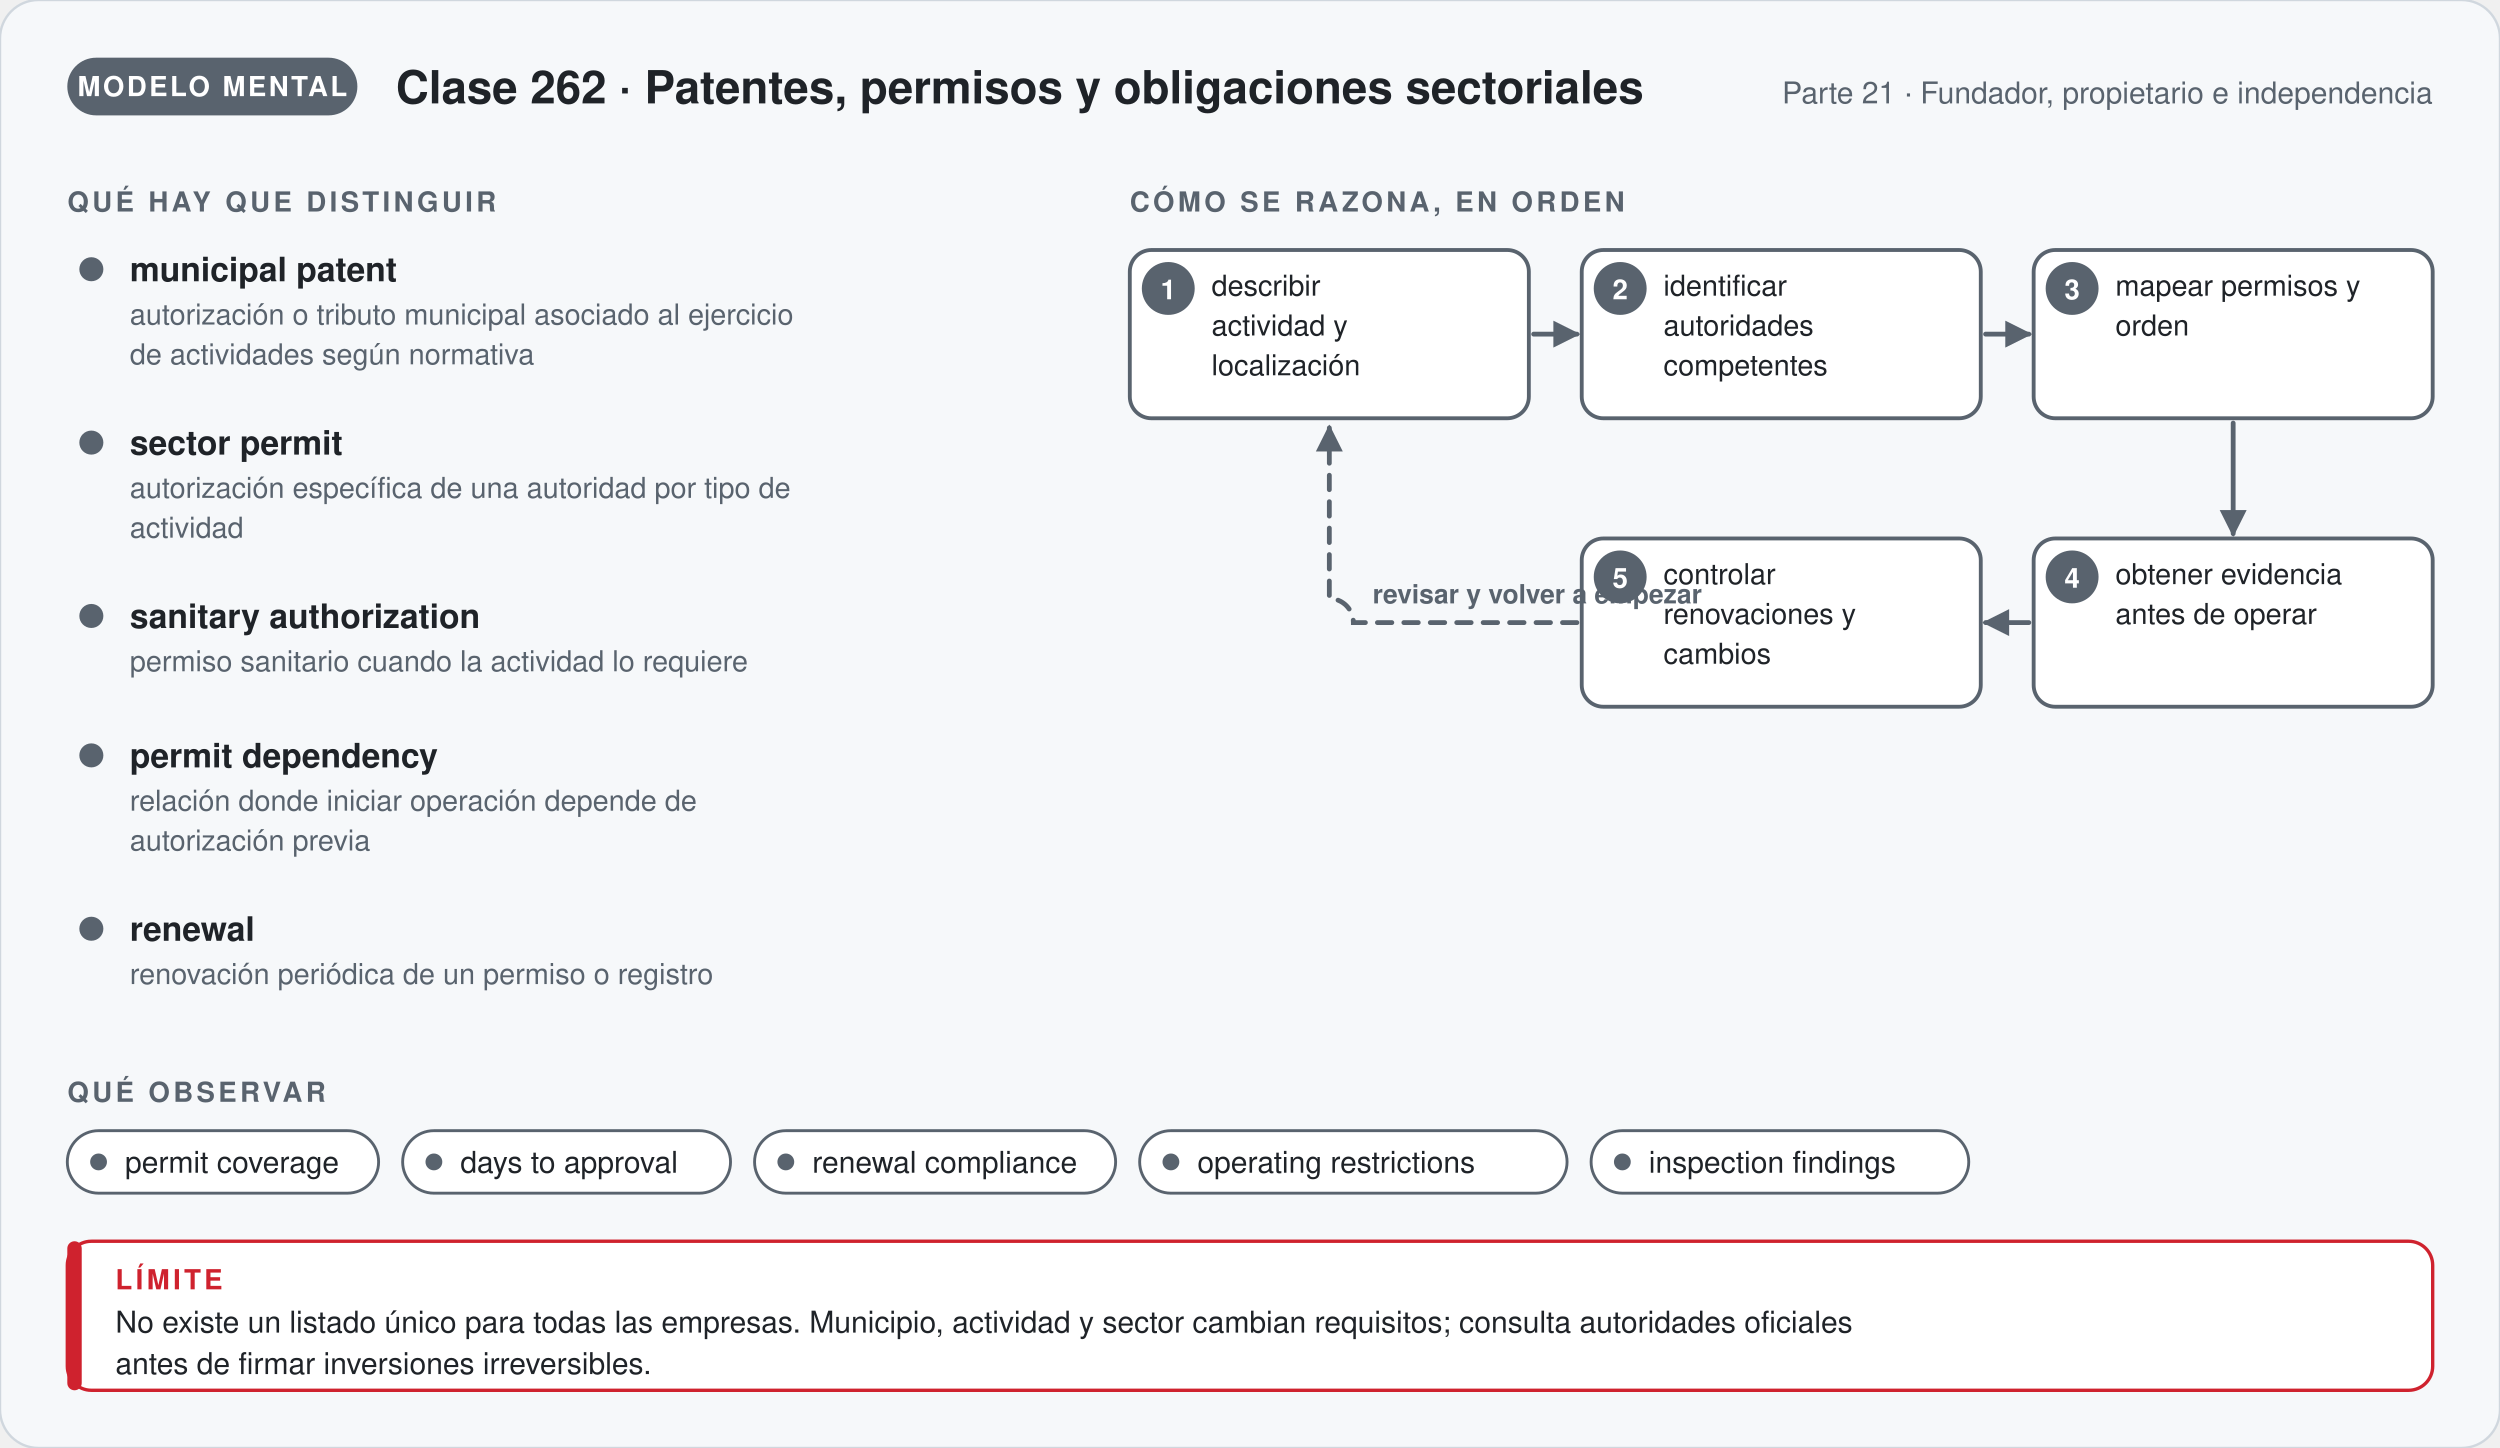
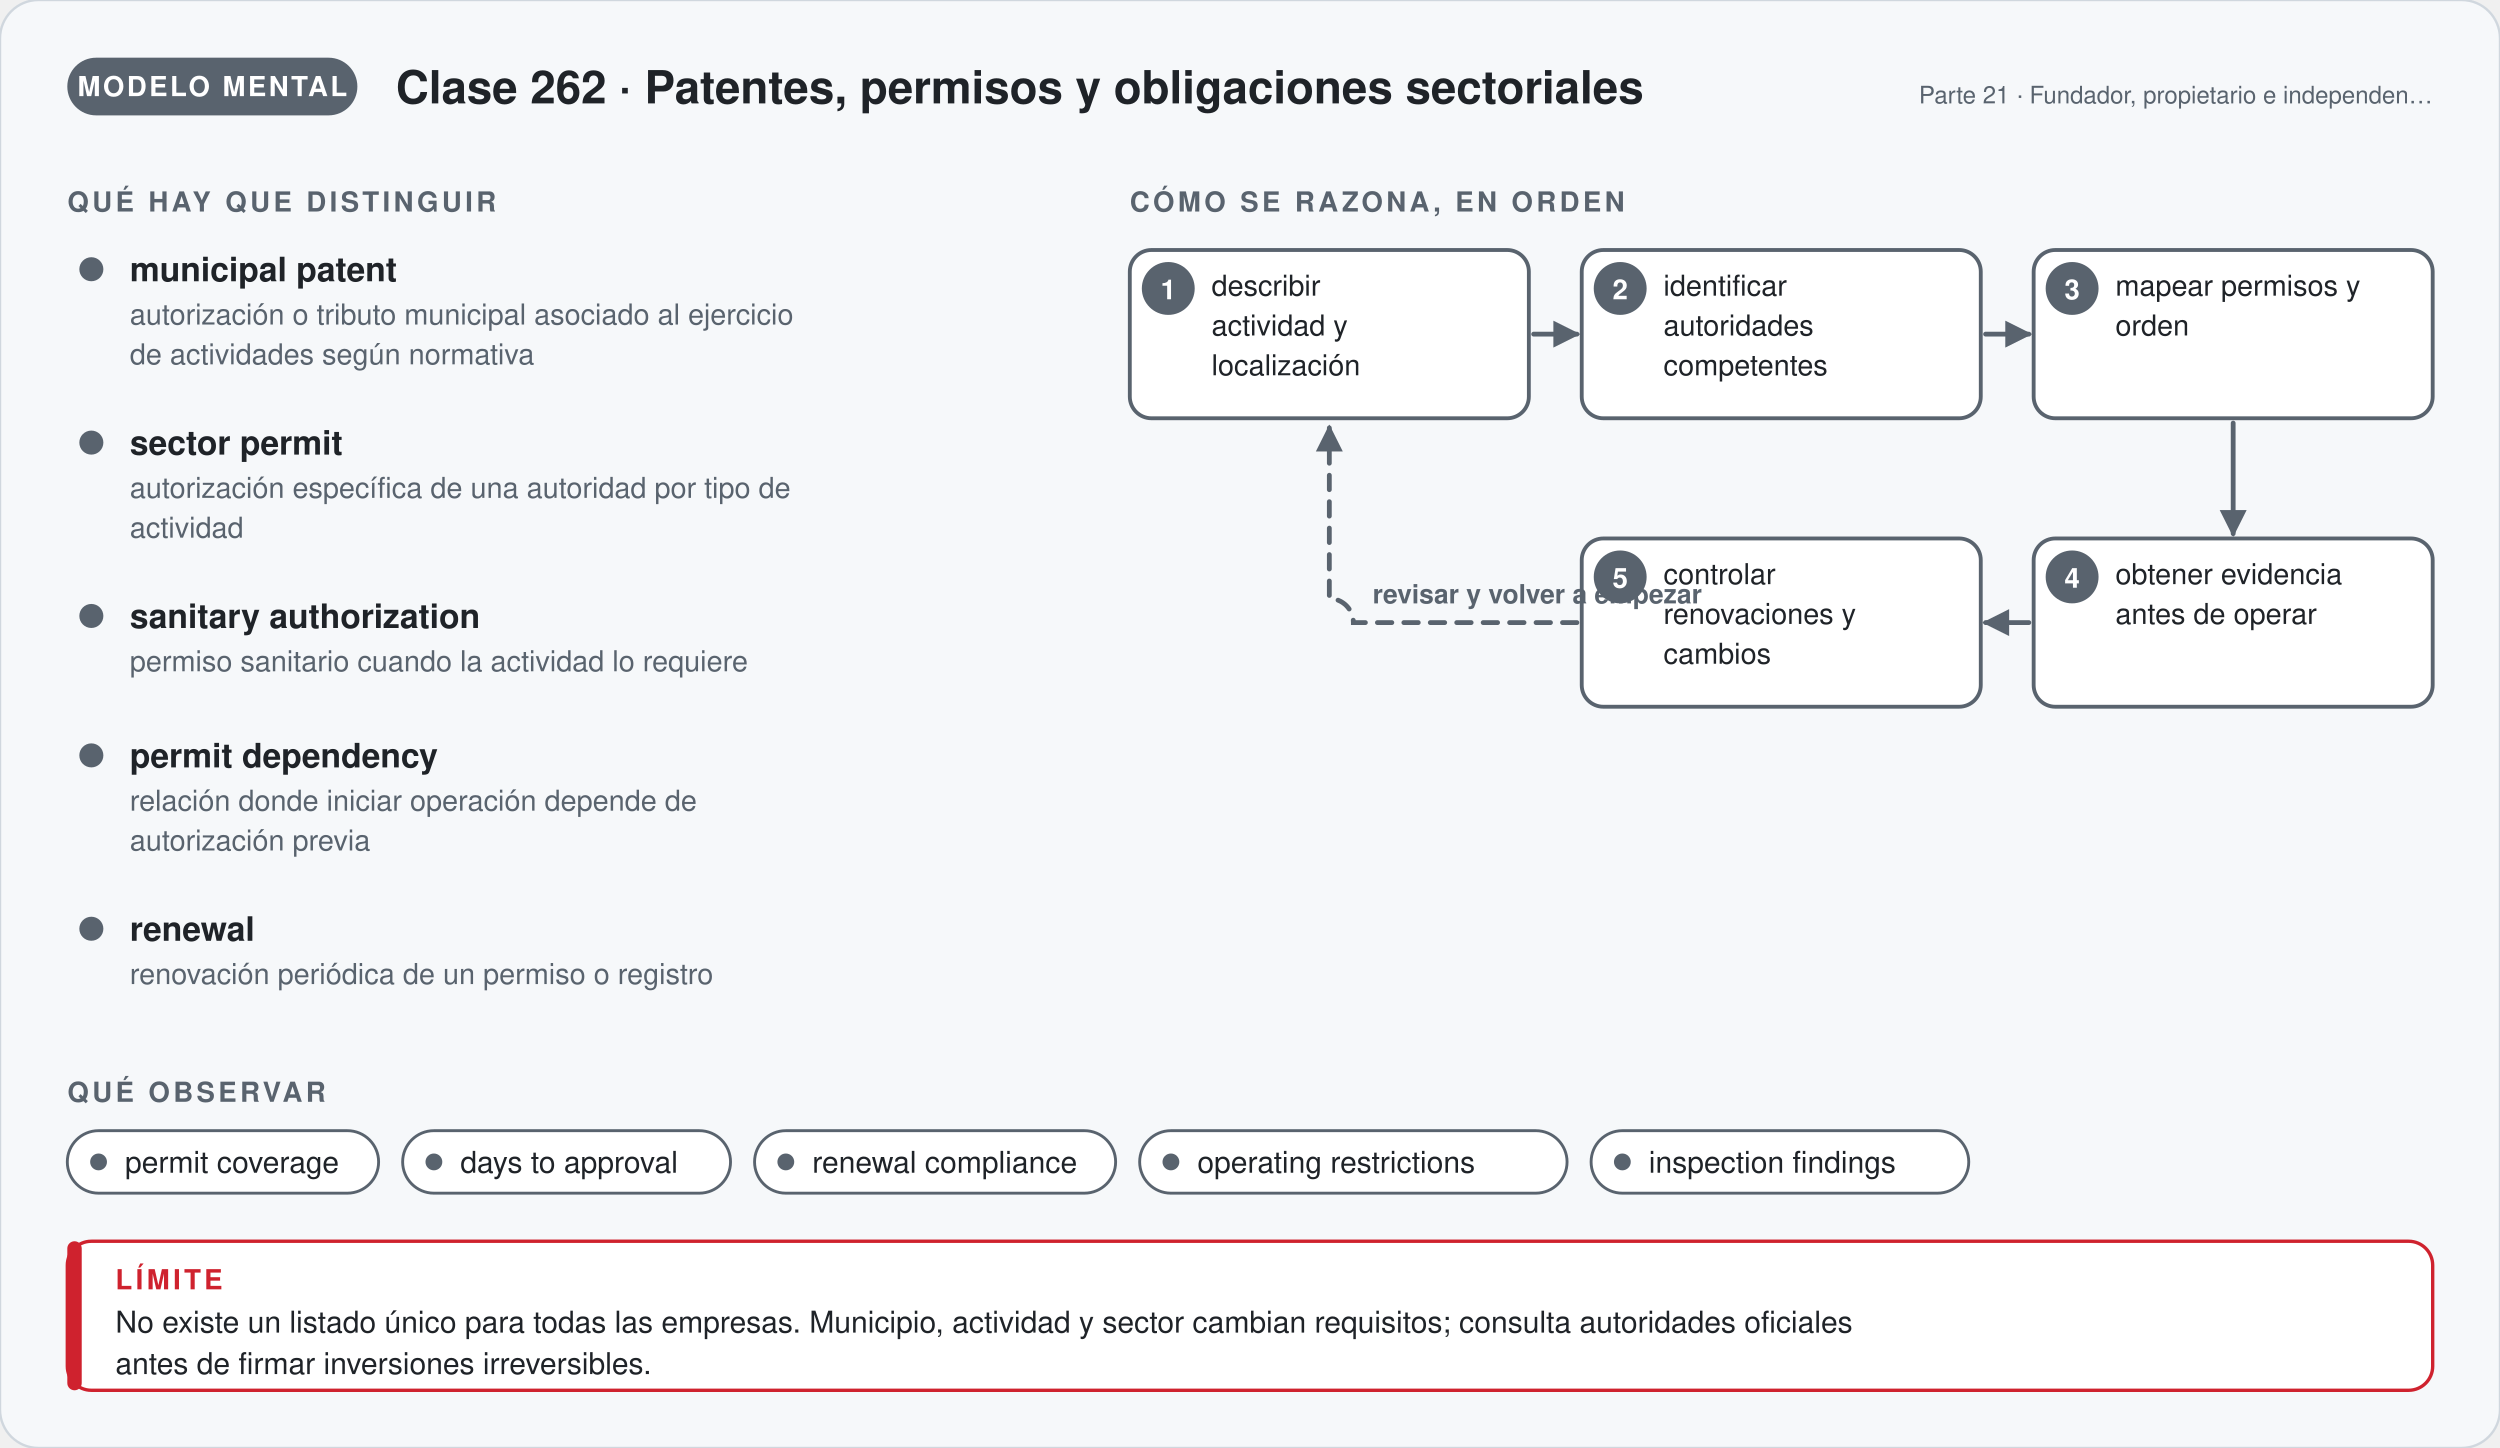
<svg xmlns="http://www.w3.org/2000/svg" viewBox="0 0 1040 602.36" width="1040" role="img" aria-labelledby="t-g262 d-g262" font-family="'Segoe UI', 'Helvetica Neue', Helvetica, Arial, sans-serif">
  <defs>
    <marker id="p-g262" viewBox="0 0 10 10" refX="8" refY="5" markerWidth="7" markerHeight="7" orient="auto">
      <path d="M1,1 L9,5 L1,9 Z" fill="#59636e" />
    </marker>
  </defs>
  <rect width="1040" height="602.36" rx="16" fill="#f6f8fa" stroke="#d0d7de" />
  <rect x="28" y="24" width="120.67" height="24" rx="12" fill="#59636e" />
  <text x="88.335" y="40" font-size="11.5" font-weight="700" fill="#ffffff" text-anchor="middle" letter-spacing="1">MODELO MENTAL</text>
  <text x="164.67" y="43" font-size="19" font-weight="700" fill="#1f2328" text-anchor="start">Clase 262 · Patentes, permisos y obligaciones sectoriales</text>
-   <text x="1012" y="43" font-size="12.5" font-weight="400" fill="#59636e" text-anchor="end">Parte 21 · Fundador, propietario e independencia</text>
+   <text x="1012" y="43" font-size="10" font-weight="400" fill="#59636e" text-anchor="end">Parte 21 · Fundador, propietario e independen…</text>
  <text x="28" y="88" font-size="11.5" font-weight="700" fill="#59636e" text-anchor="start" letter-spacing="1.4">QUÉ HAY QUE DISTINGUIR</text>
  <circle cx="38" cy="112" r="5" fill="#59636e" />
  <text x="54" y="117" font-size="14" font-weight="700" fill="#1f2328" text-anchor="start">municipal patent</text>
  <text x="54" y="135" font-size="12" font-weight="400" fill="#59636e" text-anchor="start">autorización o tributo municipal asociado al ejercicio</text>
  <text x="54" y="151.56" font-size="12" font-weight="400" fill="#59636e" text-anchor="start">de actividades según normativa</text>
  <circle cx="38" cy="184.12" r="5" fill="#59636e" />
  <text x="54" y="189.12" font-size="14" font-weight="700" fill="#1f2328" text-anchor="start">sector permit</text>
  <text x="54" y="207.12" font-size="12" font-weight="400" fill="#59636e" text-anchor="start">autorización específica de una autoridad por tipo de</text>
  <text x="54" y="223.68" font-size="12" font-weight="400" fill="#59636e" text-anchor="start">actividad</text>
  <circle cx="38" cy="256.24" r="5" fill="#59636e" />
  <text x="54" y="261.24" font-size="14" font-weight="700" fill="#1f2328" text-anchor="start">sanitary authorization</text>
  <text x="54" y="279.24" font-size="12" font-weight="400" fill="#59636e" text-anchor="start">permiso sanitario cuando la actividad lo requiere</text>
  <circle cx="38" cy="314.24" r="5" fill="#59636e" />
  <text x="54" y="319.24" font-size="14" font-weight="700" fill="#1f2328" text-anchor="start">permit dependency</text>
  <text x="54" y="337.24" font-size="12" font-weight="400" fill="#59636e" text-anchor="start">relación donde iniciar operación depende de</text>
  <text x="54" y="353.8" font-size="12" font-weight="400" fill="#59636e" text-anchor="start">autorización previa</text>
  <circle cx="38" cy="386.36" r="5" fill="#59636e" />
  <text x="54" y="391.36" font-size="14" font-weight="700" fill="#1f2328" text-anchor="start">renewal</text>
  <text x="54" y="409.36" font-size="12" font-weight="400" fill="#59636e" text-anchor="start">renovación periódica de un permiso o registro</text>
  <text x="470" y="88" font-size="11.5" font-weight="700" fill="#59636e" text-anchor="start" letter-spacing="1.4">CÓMO SE RAZONA, EN ORDEN</text>
  <rect x="470" y="104" width="166" height="70" rx="9" fill="#ffffff" stroke="#59636e" stroke-width="1.6" />
  <circle cx="486.0" cy="120" r="11" fill="#59636e" />
  <text x="486" y="124.5" font-size="11.5" font-weight="700" fill="#ffffff" text-anchor="middle">1</text>
  <text x="504" y="123" font-size="12" font-weight="400" fill="#1f2328" text-anchor="start">describir</text>
  <text x="504" y="139.56" font-size="12" font-weight="400" fill="#1f2328" text-anchor="start">actividad y</text>
  <text x="504" y="156.12" font-size="12" font-weight="400" fill="#1f2328" text-anchor="start">localización</text>
  <rect x="658" y="104" width="166" height="70" rx="9" fill="#ffffff" stroke="#59636e" stroke-width="1.6" />
  <circle cx="674.0" cy="120" r="11" fill="#59636e" />
  <text x="674" y="124.5" font-size="11.5" font-weight="700" fill="#ffffff" text-anchor="middle">2</text>
  <text x="692" y="123" font-size="12" font-weight="400" fill="#1f2328" text-anchor="start">identificar</text>
  <text x="692" y="139.56" font-size="12" font-weight="400" fill="#1f2328" text-anchor="start">autoridades</text>
  <text x="692" y="156.12" font-size="12" font-weight="400" fill="#1f2328" text-anchor="start">competentes</text>
  <rect x="846" y="104" width="166" height="70" rx="9" fill="#ffffff" stroke="#59636e" stroke-width="1.6" />
  <circle cx="862.0" cy="120" r="11" fill="#59636e" />
  <text x="862" y="124.5" font-size="11.5" font-weight="700" fill="#ffffff" text-anchor="middle">3</text>
  <text x="880" y="123" font-size="12" font-weight="400" fill="#1f2328" text-anchor="start">mapear permisos y</text>
  <text x="880" y="139.56" font-size="12" font-weight="400" fill="#1f2328" text-anchor="start">orden</text>
  <rect x="846" y="224" width="166" height="70" rx="9" fill="#ffffff" stroke="#59636e" stroke-width="1.6" />
  <circle cx="862.0" cy="240" r="11" fill="#59636e" />
  <text x="862" y="244.5" font-size="11.5" font-weight="700" fill="#ffffff" text-anchor="middle">4</text>
  <text x="880" y="243" font-size="12" font-weight="400" fill="#1f2328" text-anchor="start">obtener evidencia</text>
  <text x="880" y="259.56" font-size="12" font-weight="400" fill="#1f2328" text-anchor="start">antes de operar</text>
  <rect x="658" y="224" width="166" height="70" rx="9" fill="#ffffff" stroke="#59636e" stroke-width="1.6" />
  <circle cx="674.0" cy="240" r="11" fill="#59636e" />
  <text x="674" y="244.5" font-size="11.5" font-weight="700" fill="#ffffff" text-anchor="middle">5</text>
  <text x="692" y="243" font-size="12" font-weight="400" fill="#1f2328" text-anchor="start">controlar</text>
  <text x="692" y="259.56" font-size="12" font-weight="400" fill="#1f2328" text-anchor="start">renovaciones y</text>
  <text x="692" y="276.12" font-size="12" font-weight="400" fill="#1f2328" text-anchor="start">cambios</text>
  <path d="M638,139 L656,139" stroke="#59636e" stroke-width="2" fill="none" stroke-linecap="round" marker-end="url(#p-g262)" />
  <path d="M826,139 L844,139" stroke="#59636e" stroke-width="2" fill="none" stroke-linecap="round" marker-end="url(#p-g262)" />
  <path d="M929,176 L929,222" stroke="#59636e" stroke-width="2" fill="none" stroke-linecap="round" marker-end="url(#p-g262)" />
  <path d="M844,259 L826,259" stroke="#59636e" stroke-width="2" fill="none" stroke-linecap="round" marker-end="url(#p-g262)" />
  <path d="M656.0,259.0 H563.0 a10,10 0 0 0 -10,-10 V178" stroke="#59636e" stroke-width="2" fill="none" stroke-dasharray="6 5" stroke-linecap="round" marker-end="url(#p-g262)" />
  <text x="571" y="251" font-size="11" font-weight="600" fill="#59636e" text-anchor="start">revisar y volver a empezar</text>
  <text x="28" y="458.36" font-size="11.5" font-weight="700" fill="#59636e" text-anchor="start" letter-spacing="1.4">QUÉ OBSERVAR</text>
  <rect x="28" y="470.36" width="129.5" height="26" rx="13" fill="#ffffff" stroke="#59636e" stroke-width="1.2" />
  <circle cx="41" cy="483.36" r="3.5" fill="#59636e" />
  <text x="52" y="487.86" font-size="12.5" font-weight="400" fill="#1f2328" text-anchor="start">permit coverage</text>
  <rect x="167.5" y="470.36" width="136.4" height="26" rx="13" fill="#ffffff" stroke="#59636e" stroke-width="1.2" />
  <circle cx="180.5" cy="483.36" r="3.5" fill="#59636e" />
  <text x="191.5" y="487.86" font-size="12.5" font-weight="400" fill="#1f2328" text-anchor="start">days to approval</text>
  <rect x="313.9" y="470.36" width="150.2" height="26" rx="13" fill="#ffffff" stroke="#59636e" stroke-width="1.2" />
  <circle cx="326.9" cy="483.36" r="3.5" fill="#59636e" />
  <text x="337.9" y="487.86" font-size="12.5" font-weight="400" fill="#1f2328" text-anchor="start">renewal compliance</text>
  <rect x="474.1" y="470.36" width="177.8" height="26" rx="13" fill="#ffffff" stroke="#59636e" stroke-width="1.2" />
  <circle cx="487.1" cy="483.36" r="3.5" fill="#59636e" />
  <text x="498.1" y="487.86" font-size="12.5" font-weight="400" fill="#1f2328" text-anchor="start">operating restrictions</text>
  <rect x="661.9" y="470.36" width="157.1" height="26" rx="13" fill="#ffffff" stroke="#59636e" stroke-width="1.2" />
  <circle cx="674.9" cy="483.36" r="3.5" fill="#59636e" />
  <text x="685.9" y="487.86" font-size="12.5" font-weight="400" fill="#1f2328" text-anchor="start">inspection findings</text>
  <rect x="28" y="516.36" width="984" height="62" rx="10" fill="#ffffff" stroke="#cf222e" stroke-width="1.4" />
  <rect x="28" y="516.36" width="6" height="62" rx="3" fill="#cf222e" />
  <text x="48" y="536.36" font-size="11.5" font-weight="700" fill="#cf222e" text-anchor="start" letter-spacing="1.4">LÍMITE</text>
  <text x="48" y="554.36" font-size="12.5" font-weight="400" fill="#1f2328" text-anchor="start">No existe un listado único para todas las empresas. Municipio, actividad y sector cambian requisitos; consulta autoridades oficiales</text>
  <text x="48" y="571.61" font-size="12.5" font-weight="400" fill="#1f2328" text-anchor="start">antes de firmar inversiones irreversibles.</text>
</svg>
